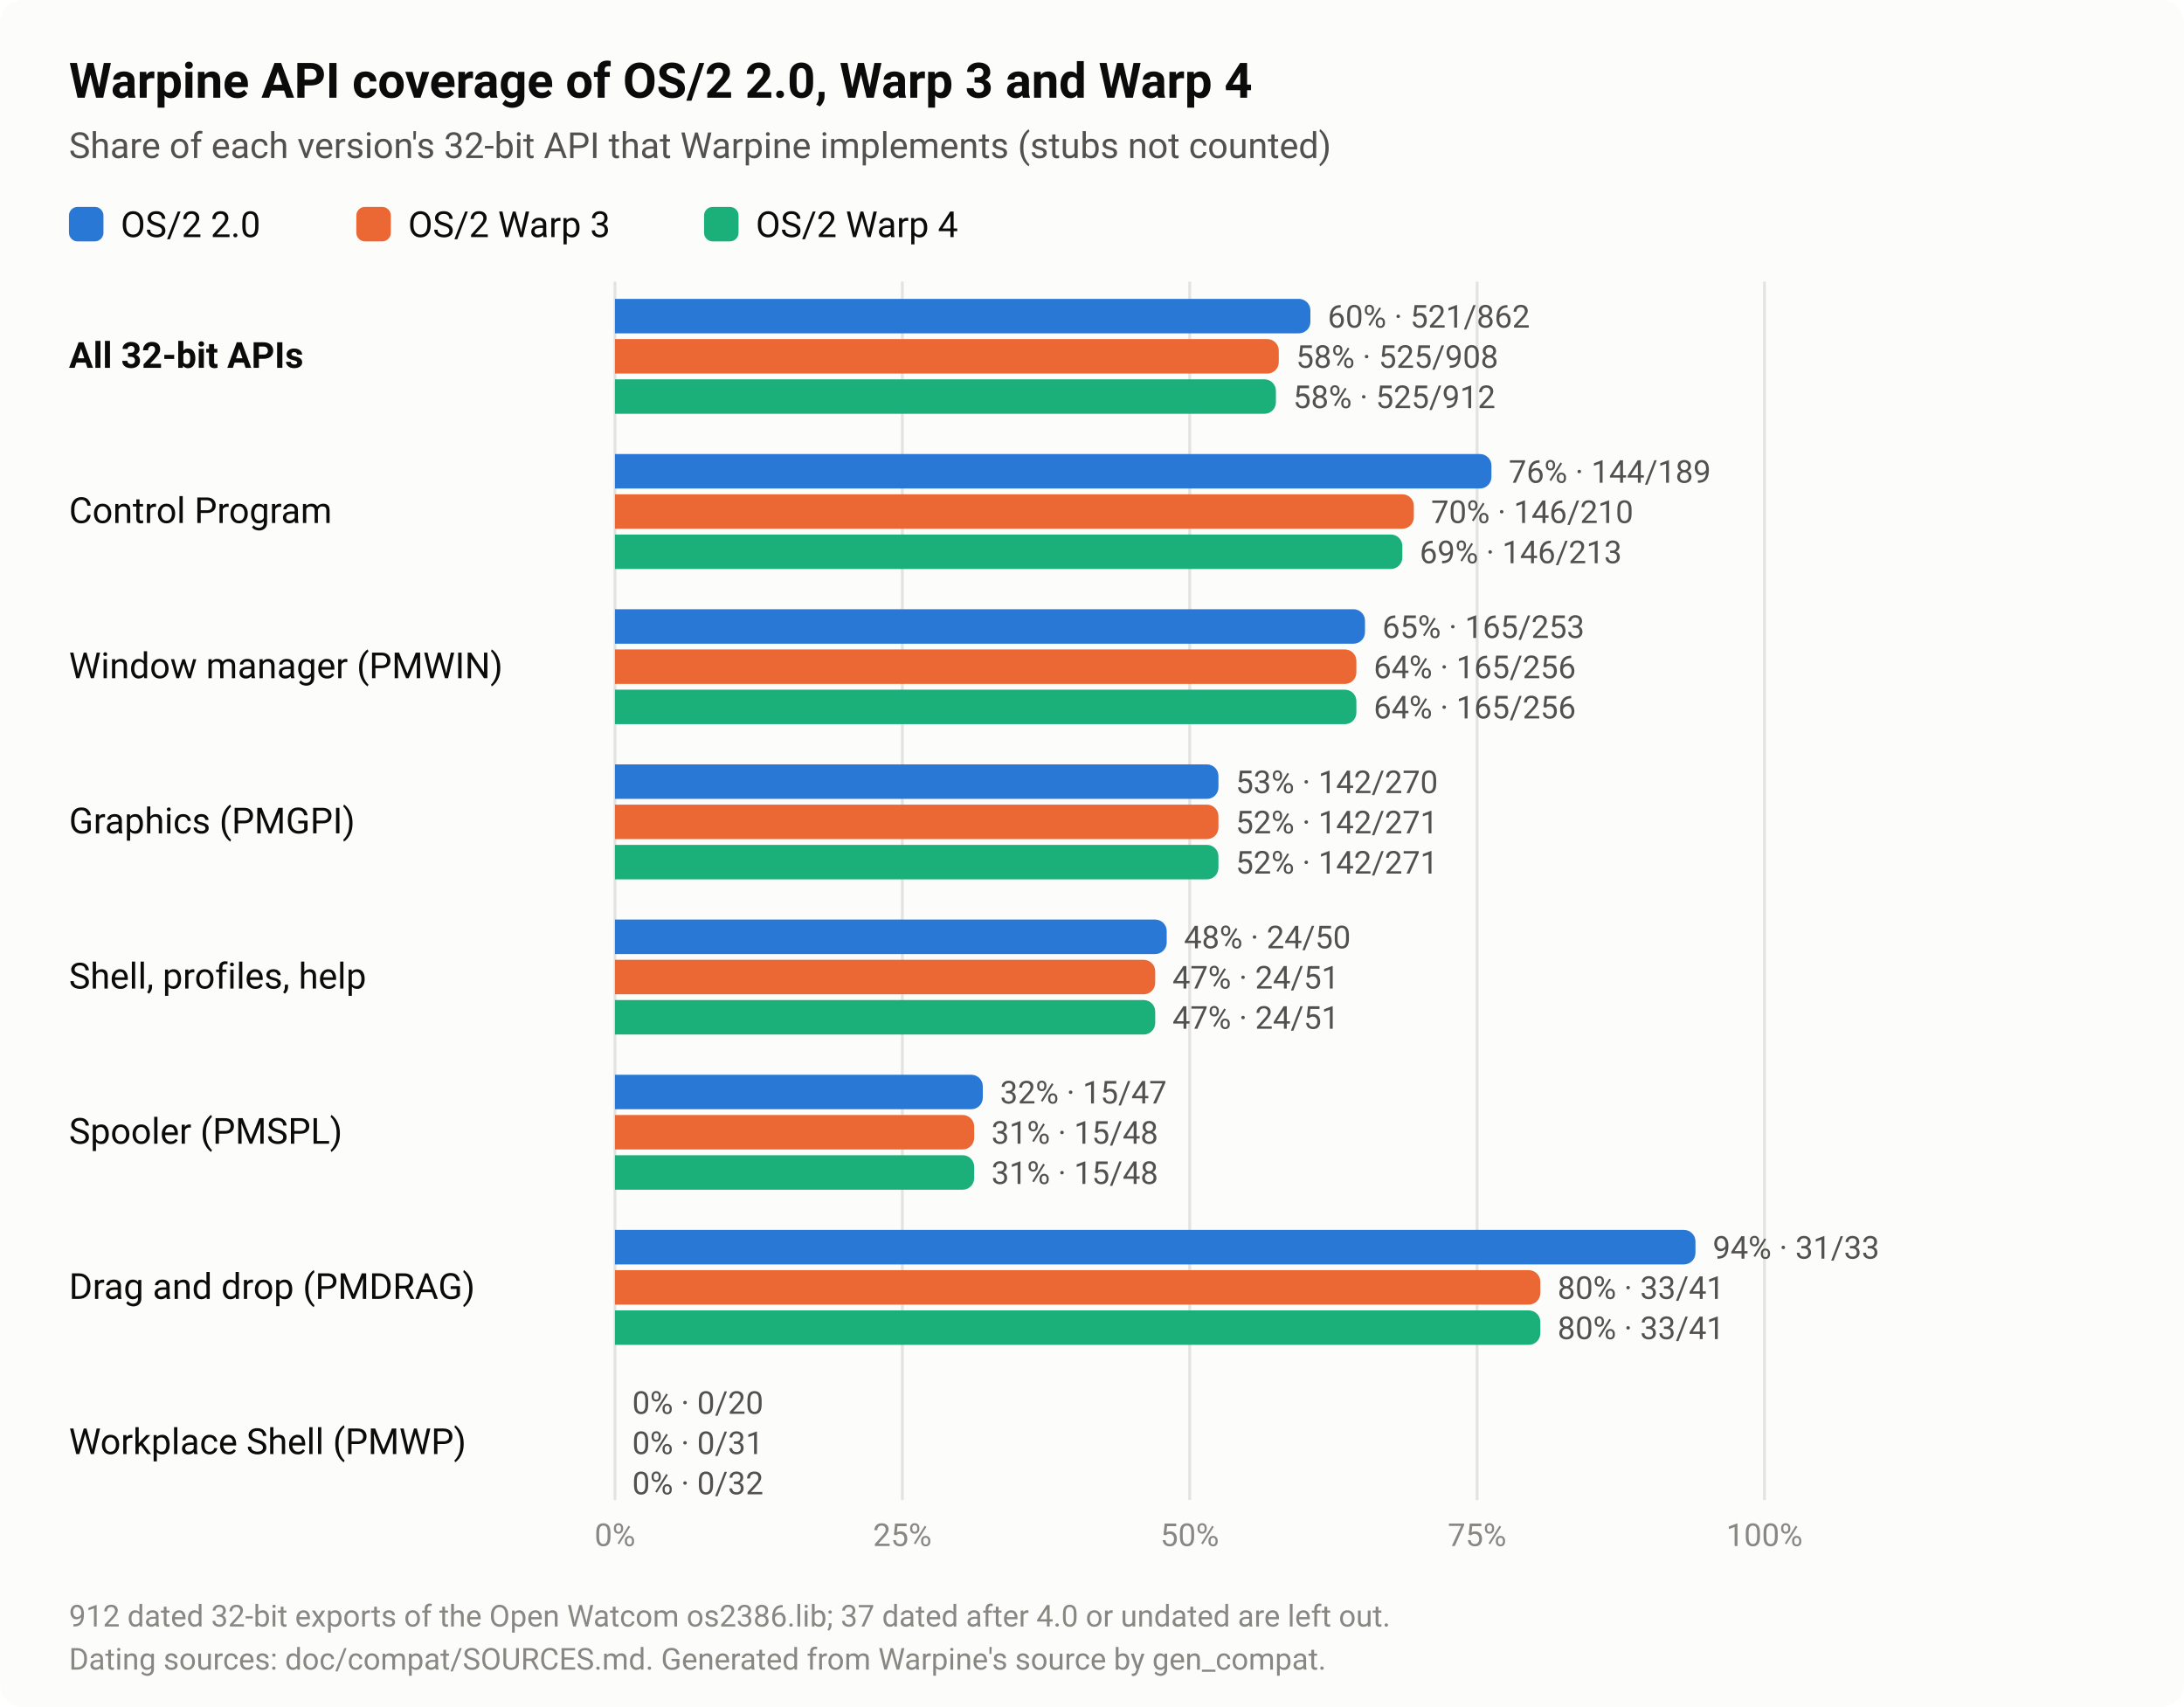
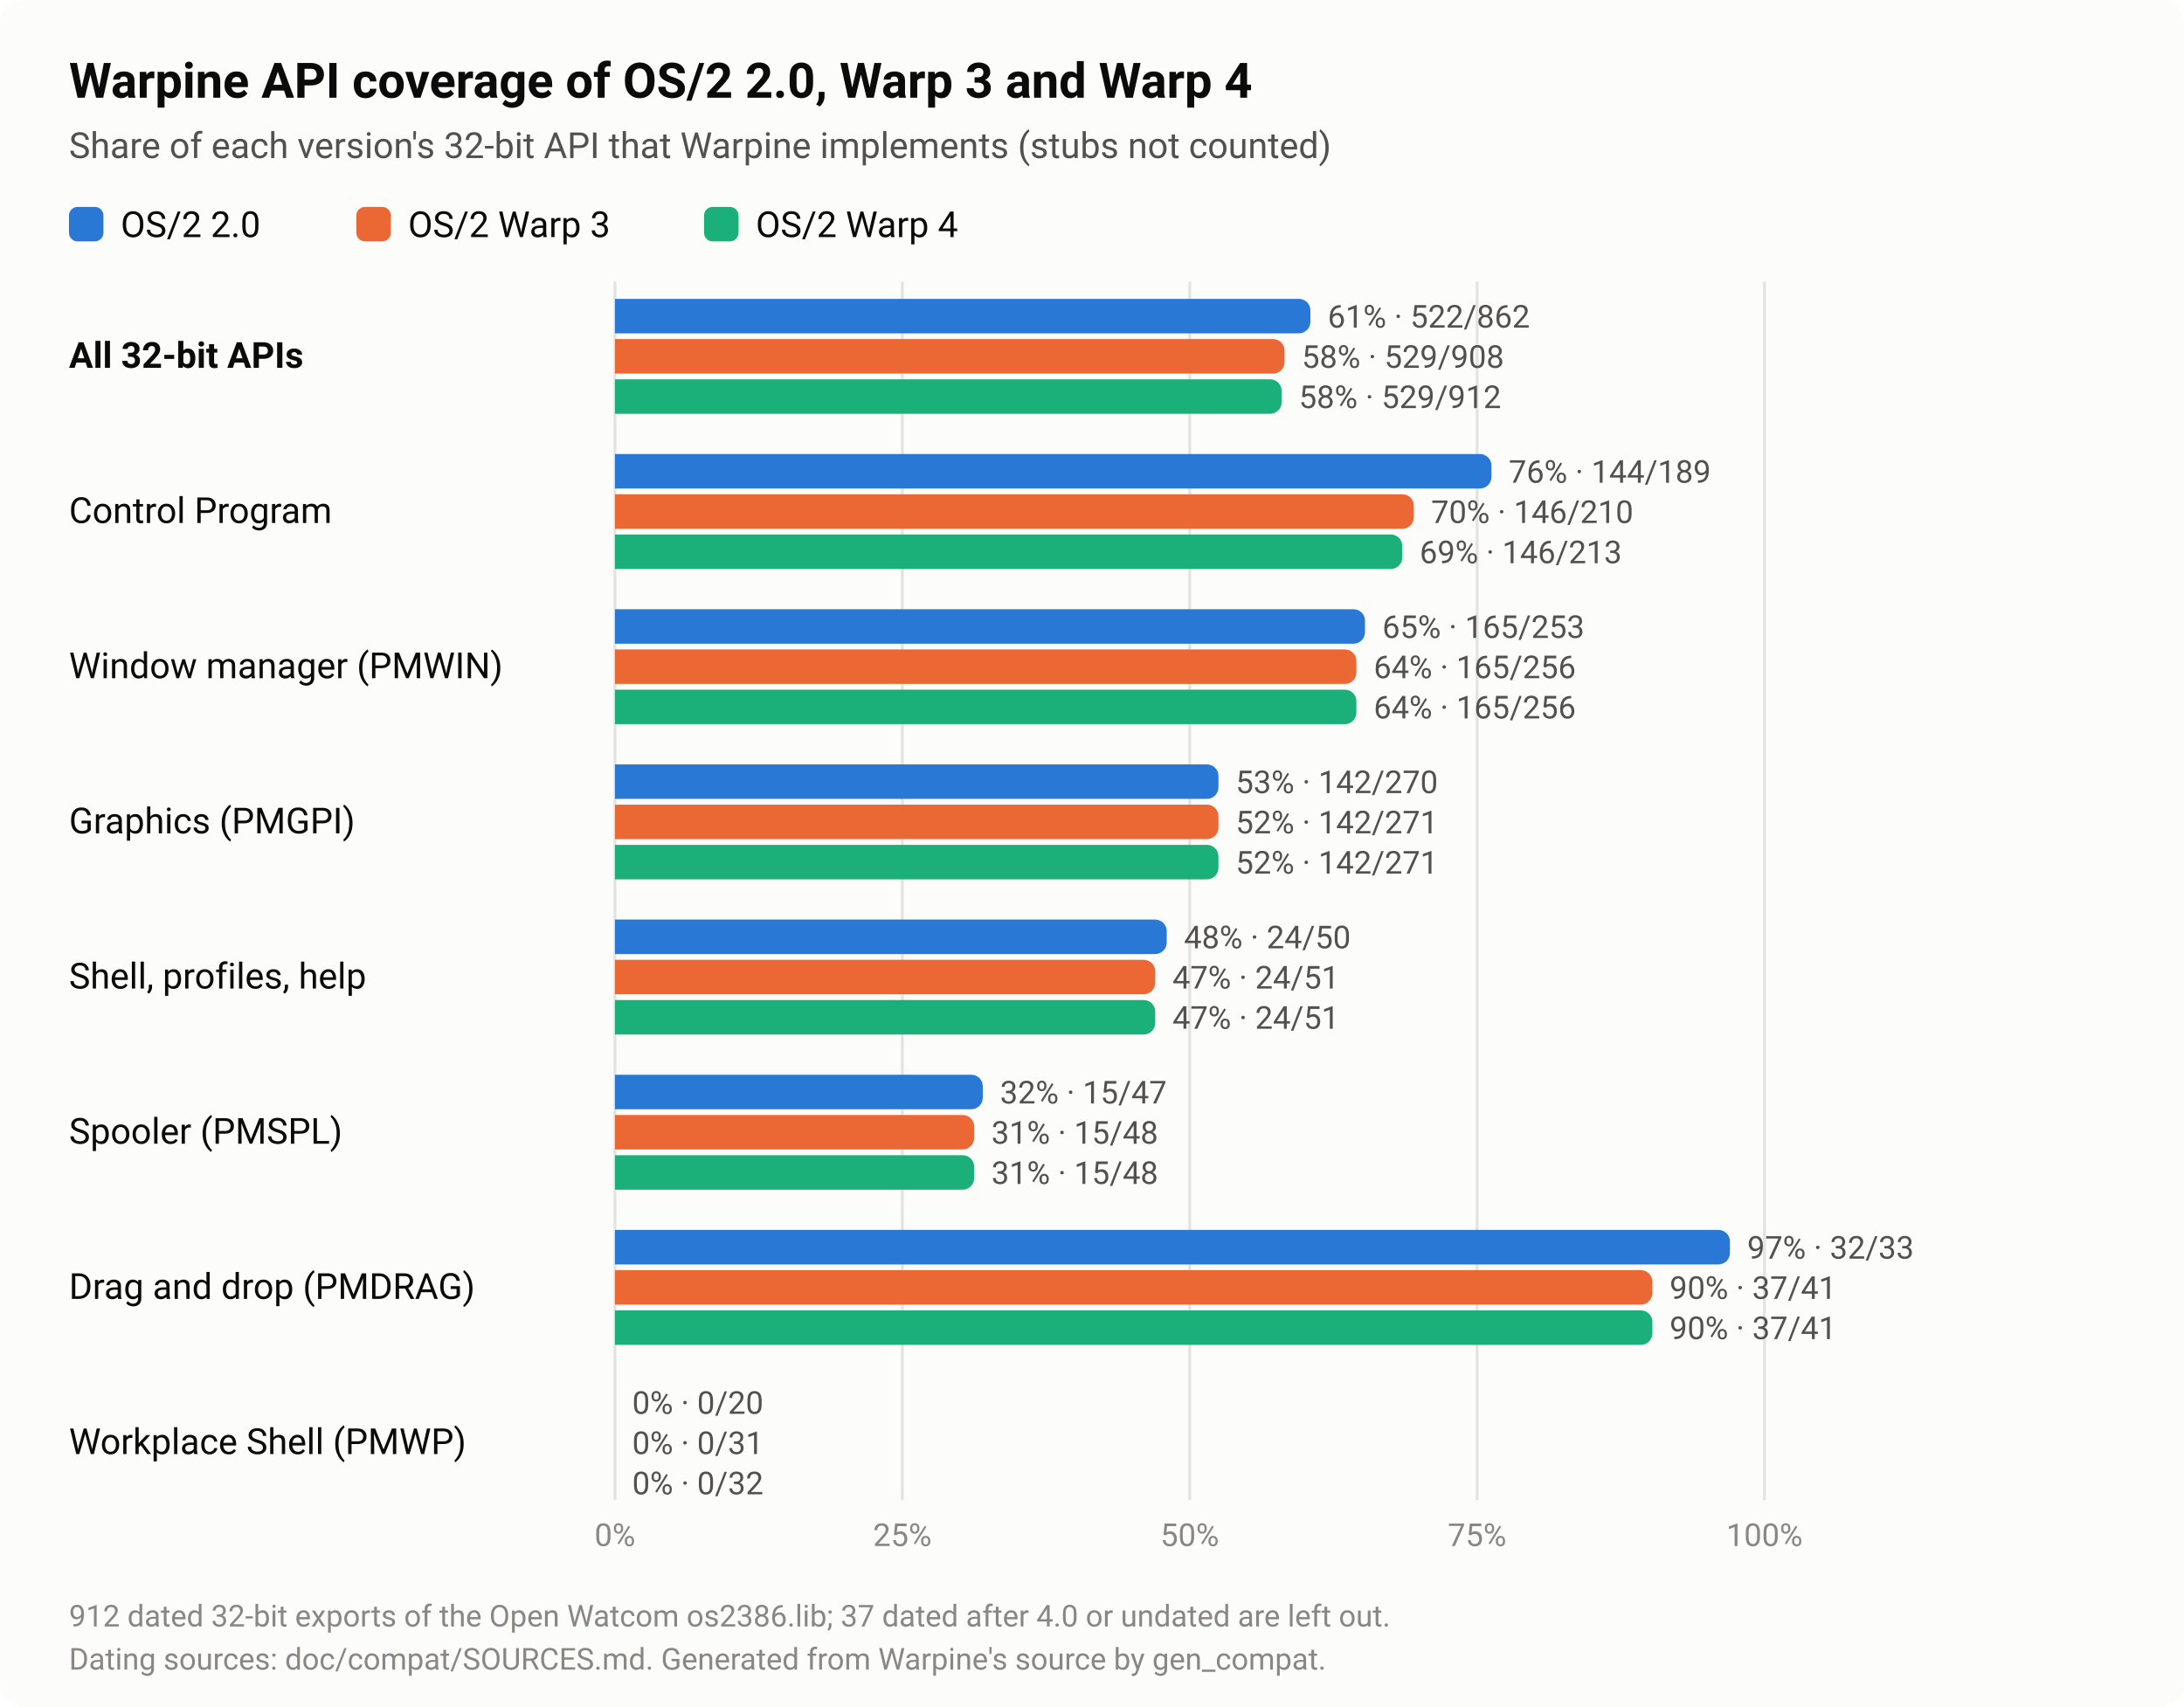
<svg xmlns="http://www.w3.org/2000/svg" width="760" height="594" viewBox="0 0 760 594" role="img" aria-labelledby="t d" font-family="system-ui, -apple-system, 'Segoe UI', Roboto, 'Helvetica Neue', Arial, sans-serif">
  <rect width="760" height="594" rx="8" fill="#fcfcfb" />
  <text x="24" y="34" font-size="17" font-weight="600" fill="#0b0b0b">Warpine API coverage of OS/2 2.0, Warp 3 and Warp 4</text>
  <text x="24" y="55" font-size="12.5" fill="#52514e">Share of each version's 32-bit API that Warpine implements (stubs not counted)</text>
  <rect x="24" y="72" width="12" height="12" rx="3" fill="#2a78d6" />
  <text x="42" y="82.5" font-size="12.5" fill="#0b0b0b">OS/2 2.0</text>
  <rect x="124" y="72" width="12" height="12" rx="3" fill="#eb6834" />
  <text x="142" y="82.5" font-size="12.5" fill="#0b0b0b">OS/2 Warp 3</text>
  <rect x="245" y="72" width="12" height="12" rx="3" fill="#1baf7a" />
  <text x="263" y="82.5" font-size="12.5" fill="#0b0b0b">OS/2 Warp 4</text>
  <line x1="214" y1="98" x2="214" y2="522" stroke="#e4e3df" stroke-width="1" />
  <text x="214" y="538" font-size="11" text-anchor="middle" fill="#898781">0%</text>
  <line x1="314" y1="98" x2="314" y2="522" stroke="#e4e3df" stroke-width="1" />
  <text x="314" y="538" font-size="11" text-anchor="middle" fill="#898781">25%</text>
  <line x1="414" y1="98" x2="414" y2="522" stroke="#e4e3df" stroke-width="1" />
  <text x="414" y="538" font-size="11" text-anchor="middle" fill="#898781">50%</text>
  <line x1="514" y1="98" x2="514" y2="522" stroke="#e4e3df" stroke-width="1" />
  <text x="514" y="538" font-size="11" text-anchor="middle" fill="#898781">75%</text>
  <line x1="614" y1="98" x2="614" y2="522" stroke="#e4e3df" stroke-width="1" />
  <text x="614" y="538" font-size="11" text-anchor="middle" fill="#898781">100%</text>
  <text x="24" y="128" font-size="12.5" font-weight="600" fill="#0b0b0b">All 32-bit APIs</text>
  <path d="M214 104h238a4 4 0 0 1 4 4v4a4 4 0 0 1 -4 4h-238z" fill="#2a78d6" />
-   <text x="462" y="114" font-size="11" fill="#52514e">60% · 521/862</text>
-   <path d="M214 118h227a4 4 0 0 1 4 4v4a4 4 0 0 1 -4 4h-227z" fill="#eb6834" />
-   <text x="451" y="128" font-size="11" fill="#52514e">58% · 525/908</text>
-   <path d="M214 132h226a4 4 0 0 1 4 4v4a4 4 0 0 1 -4 4h-226z" fill="#1baf7a" />
-   <text x="450" y="142" font-size="11" fill="#52514e">58% · 525/912</text>
+   <text x="462" y="114" font-size="11" fill="#52514e">61% · 522/862</text>
+   <path d="M214 118h229a4 4 0 0 1 4 4v4a4 4 0 0 1 -4 4h-229z" fill="#eb6834" />
+   <text x="453" y="128" font-size="11" fill="#52514e">58% · 529/908</text>
+   <path d="M214 132h228a4 4 0 0 1 4 4v4a4 4 0 0 1 -4 4h-228z" fill="#1baf7a" />
+   <text x="452" y="142" font-size="11" fill="#52514e">58% · 529/912</text>
  <text x="24" y="182" font-size="12.5" font-weight="400" fill="#0b0b0b">Control Program</text>
  <path d="M214 158h301a4 4 0 0 1 4 4v4a4 4 0 0 1 -4 4h-301z" fill="#2a78d6" />
  <text x="525" y="168" font-size="11" fill="#52514e">76% · 144/189</text>
  <path d="M214 172h274a4 4 0 0 1 4 4v4a4 4 0 0 1 -4 4h-274z" fill="#eb6834" />
  <text x="498" y="182" font-size="11" fill="#52514e">70% · 146/210</text>
  <path d="M214 186h270a4 4 0 0 1 4 4v4a4 4 0 0 1 -4 4h-270z" fill="#1baf7a" />
  <text x="494" y="196" font-size="11" fill="#52514e">69% · 146/213</text>
  <text x="24" y="236" font-size="12.5" font-weight="400" fill="#0b0b0b">Window manager (PMWIN)</text>
  <path d="M214 212h257a4 4 0 0 1 4 4v4a4 4 0 0 1 -4 4h-257z" fill="#2a78d6" />
  <text x="481" y="222" font-size="11" fill="#52514e">65% · 165/253</text>
  <path d="M214 226h254a4 4 0 0 1 4 4v4a4 4 0 0 1 -4 4h-254z" fill="#eb6834" />
  <text x="478" y="236" font-size="11" fill="#52514e">64% · 165/256</text>
  <path d="M214 240h254a4 4 0 0 1 4 4v4a4 4 0 0 1 -4 4h-254z" fill="#1baf7a" />
  <text x="478" y="250" font-size="11" fill="#52514e">64% · 165/256</text>
  <text x="24" y="290" font-size="12.5" font-weight="400" fill="#0b0b0b">Graphics (PMGPI)</text>
  <path d="M214 266h206a4 4 0 0 1 4 4v4a4 4 0 0 1 -4 4h-206z" fill="#2a78d6" />
  <text x="430" y="276" font-size="11" fill="#52514e">53% · 142/270</text>
  <path d="M214 280h206a4 4 0 0 1 4 4v4a4 4 0 0 1 -4 4h-206z" fill="#eb6834" />
  <text x="430" y="290" font-size="11" fill="#52514e">52% · 142/271</text>
  <path d="M214 294h206a4 4 0 0 1 4 4v4a4 4 0 0 1 -4 4h-206z" fill="#1baf7a" />
  <text x="430" y="304" font-size="11" fill="#52514e">52% · 142/271</text>
  <text x="24" y="344" font-size="12.5" font-weight="400" fill="#0b0b0b">Shell, profiles, help</text>
  <path d="M214 320h188a4 4 0 0 1 4 4v4a4 4 0 0 1 -4 4h-188z" fill="#2a78d6" />
  <text x="412" y="330" font-size="11" fill="#52514e">48% · 24/50</text>
  <path d="M214 334h184a4 4 0 0 1 4 4v4a4 4 0 0 1 -4 4h-184z" fill="#eb6834" />
  <text x="408" y="344" font-size="11" fill="#52514e">47% · 24/51</text>
  <path d="M214 348h184a4 4 0 0 1 4 4v4a4 4 0 0 1 -4 4h-184z" fill="#1baf7a" />
  <text x="408" y="358" font-size="11" fill="#52514e">47% · 24/51</text>
  <text x="24" y="398" font-size="12.5" font-weight="400" fill="#0b0b0b">Spooler (PMSPL)</text>
  <path d="M214 374h124a4 4 0 0 1 4 4v4a4 4 0 0 1 -4 4h-124z" fill="#2a78d6" />
  <text x="348" y="384" font-size="11" fill="#52514e">32% · 15/47</text>
  <path d="M214 388h121a4 4 0 0 1 4 4v4a4 4 0 0 1 -4 4h-121z" fill="#eb6834" />
  <text x="345" y="398" font-size="11" fill="#52514e">31% · 15/48</text>
  <path d="M214 402h121a4 4 0 0 1 4 4v4a4 4 0 0 1 -4 4h-121z" fill="#1baf7a" />
  <text x="345" y="412" font-size="11" fill="#52514e">31% · 15/48</text>
  <text x="24" y="452" font-size="12.5" font-weight="400" fill="#0b0b0b">Drag and drop (PMDRAG)</text>
-   <path d="M214 428h372a4 4 0 0 1 4 4v4a4 4 0 0 1 -4 4h-372z" fill="#2a78d6" />
-   <text x="596" y="438" font-size="11" fill="#52514e">94% · 31/33</text>
-   <path d="M214 442h318a4 4 0 0 1 4 4v4a4 4 0 0 1 -4 4h-318z" fill="#eb6834" />
-   <text x="542" y="452" font-size="11" fill="#52514e">80% · 33/41</text>
-   <path d="M214 456h318a4 4 0 0 1 4 4v4a4 4 0 0 1 -4 4h-318z" fill="#1baf7a" />
-   <text x="542" y="466" font-size="11" fill="#52514e">80% · 33/41</text>
+   <path d="M214 428h384a4 4 0 0 1 4 4v4a4 4 0 0 1 -4 4h-384z" fill="#2a78d6" />
+   <text x="608" y="438" font-size="11" fill="#52514e">97% · 32/33</text>
+   <path d="M214 442h357a4 4 0 0 1 4 4v4a4 4 0 0 1 -4 4h-357z" fill="#eb6834" />
+   <text x="581" y="452" font-size="11" fill="#52514e">90% · 37/41</text>
+   <path d="M214 456h357a4 4 0 0 1 4 4v4a4 4 0 0 1 -4 4h-357z" fill="#1baf7a" />
+   <text x="581" y="466" font-size="11" fill="#52514e">90% · 37/41</text>
  <text x="24" y="506" font-size="12.5" font-weight="400" fill="#0b0b0b">Workplace Shell (PMWP)</text>
  <text x="220" y="492" font-size="11" fill="#52514e">0% · 0/20</text>
  <text x="220" y="506" font-size="11" fill="#52514e">0% · 0/31</text>
  <text x="220" y="520" font-size="11" fill="#52514e">0% · 0/32</text>
  <text x="24" y="566" font-size="10.5" fill="#898781">912 dated 32-bit exports of the Open Watcom os2386.lib; 37 dated after 4.0 or undated are left out.</text>
  <text x="24" y="581" font-size="10.5" fill="#898781">Dating sources: doc/compat/SOURCES.md. Generated from Warpine's source by gen_compat.</text>
</svg>
